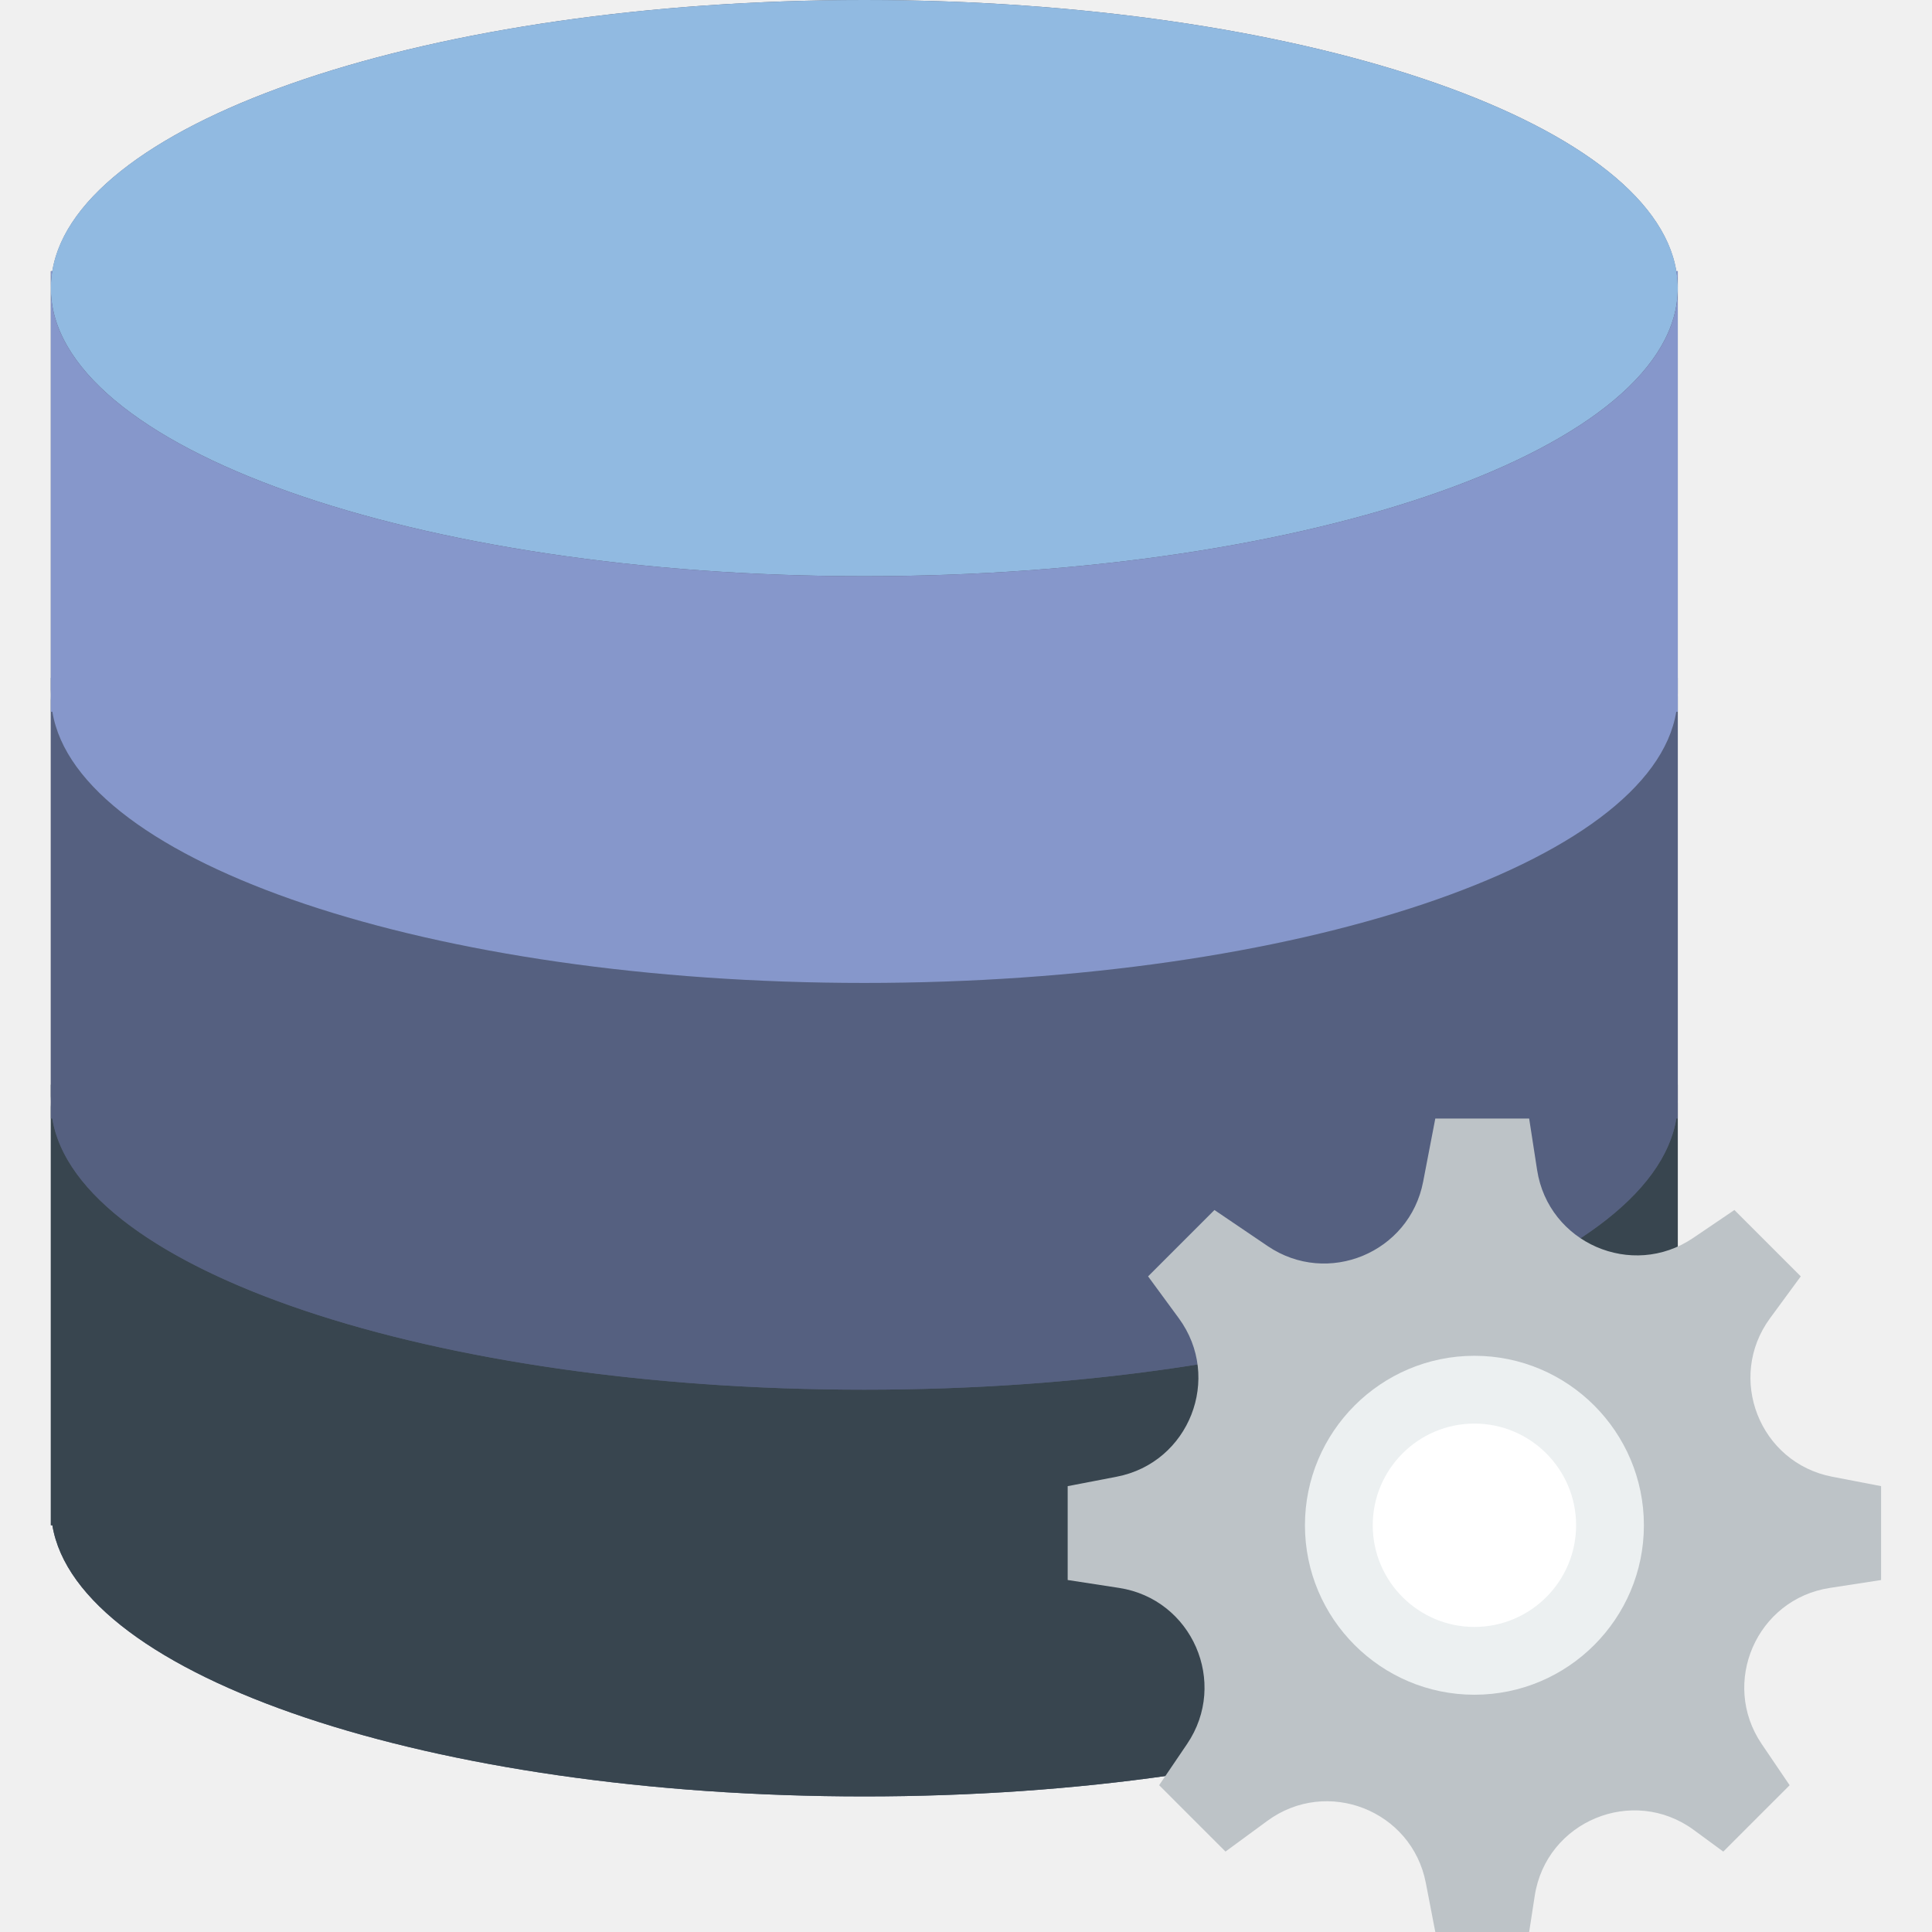
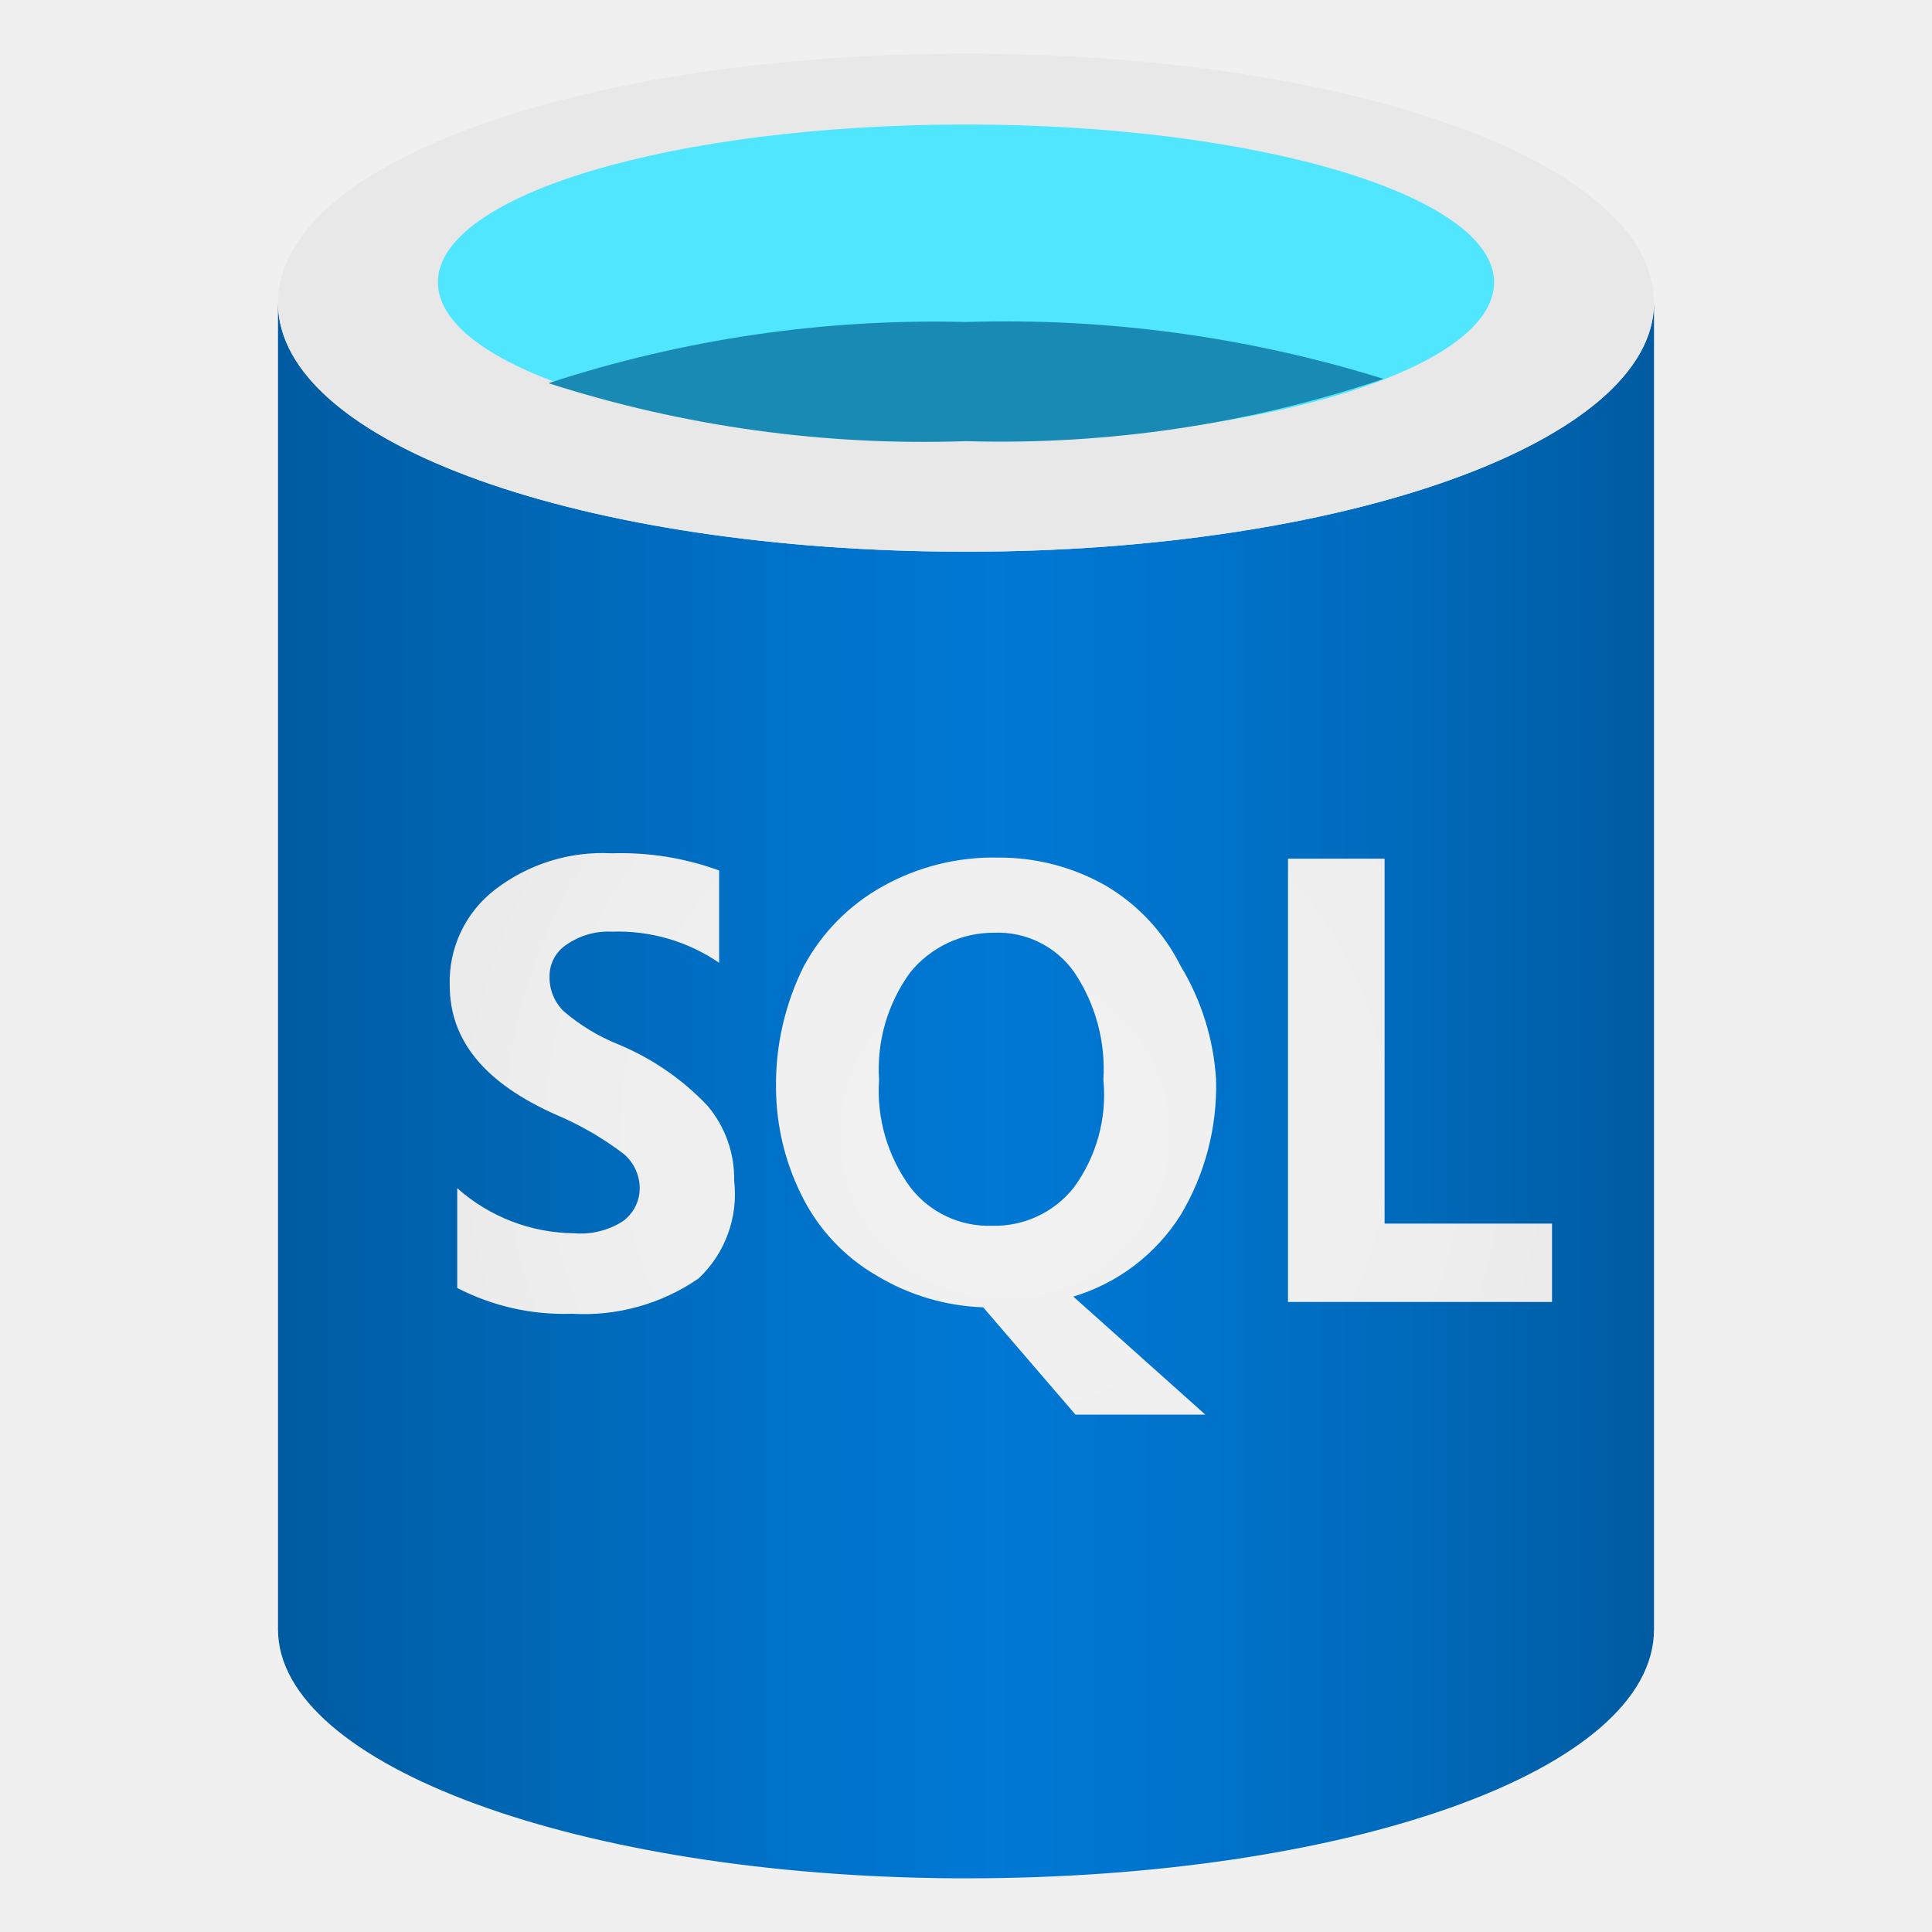
- <svg xmlns="http://www.w3.org/2000/svg" version="1.1" id="Capa_1" x="0px" y="0px" viewBox="0 0 57 57" style="enable-background:new 0 0 57 57;" xml:space="preserve">
-   <g>
-     <g>
-       <path style="fill:#545E73;" d="M49.455,8L49.455,8C48.724,3.538,38.281,0,25.5,0S2.276,3.538,1.545,8l0,0H1.5v0.5V20v0.5V21v11    v0.5V33v12h0.045c0.731,4.461,11.175,8,23.955,8s23.224-3.539,23.955-8H49.5V33v-0.5V32V21v-0.5V20V8.5V8H49.455z" />
-       <g>
-         <path style="fill:#38454F;" d="M25.5,41c-13.255,0-24-3.806-24-8.5V45h0.045c0.731,4.461,11.175,8,23.955,8     s23.224-3.539,23.955-8H49.5V32.5C49.5,37.194,38.755,41,25.5,41z" />
-         <path style="fill:#38454F;" d="M1.5,32v0.5c0-0.168,0.018-0.334,0.045-0.5H1.5z" />
-         <path style="fill:#38454F;" d="M49.455,32c0.027,0.166,0.045,0.332,0.045,0.5V32H49.455z" />
-       </g>
-       <g>
-         <path style="fill:#556080;" d="M25.5,29c-13.255,0-24-3.806-24-8.5V33h0.045c0.731,4.461,11.175,8,23.955,8     s23.224-3.539,23.955-8H49.5V20.5C49.5,25.194,38.755,29,25.5,29z" />
-         <path style="fill:#556080;" d="M1.5,20v0.5c0-0.168,0.018-0.334,0.045-0.5H1.5z" />
-         <path style="fill:#556080;" d="M49.455,20c0.027,0.166,0.045,0.332,0.045,0.5V20H49.455z" />
-       </g>
-       <ellipse style="fill:#91BAE1;" cx="25.5" cy="8.5" rx="24" ry="8.5" />
-       <g>
-         <path style="fill:#8697CB;" d="M25.5,17c-13.255,0-24-3.806-24-8.5V21h0.045c0.731,4.461,11.175,8,23.955,8     s23.224-3.539,23.955-8H49.5V8.5C49.5,13.194,38.755,17,25.5,17z" />
-         <path style="fill:#8697CB;" d="M1.5,8v0.5c0-0.168,0.018-0.334,0.045-0.5H1.5z" />
-         <path style="fill:#8697CB;" d="M49.455,8C49.482,8.166,49.5,8.332,49.5,8.5V8H49.455z" />
-       </g>
-     </g>
-     <g>
-       <path style="fill:#BDC3C7;" d="M55.5,43.846l-1.444-0.278c-2.143-0.412-3.125-2.916-1.835-4.675l0.907-1.236l-1.958-1.958    l-1.217,0.825c-1.806,1.224-4.272,0.148-4.604-2.008L45.115,33h-2.769l-0.359,1.865c-0.403,2.096-2.818,3.096-4.585,1.899    l-1.572-1.065l-1.958,1.958l0.907,1.236c1.29,1.76,0.308,4.263-1.835,4.675L31.5,43.846v2.769l1.515,0.233    c2.157,0.332,3.232,2.797,2.008,4.604l-0.825,1.217l1.958,1.958l1.236-0.907c1.76-1.29,4.263-0.308,4.675,1.835L42.346,57h2.769    l0.164-1.066c0.339-2.204,2.896-3.263,4.694-1.944l0.869,0.638l1.958-1.958l-0.825-1.217c-1.224-1.806-0.148-4.272,2.008-4.604    l1.515-0.233V43.846z" />
-       <g>
-         <circle style="fill:#FFFFFF;" cx="43.5" cy="45" r="4" />
-         <path style="fill:#ECF0F1;" d="M43.5,50c-2.757,0-5-2.243-5-5s2.243-5,5-5s5,2.243,5,5S46.257,50,43.5,50z M43.5,42     c-1.654,0-3,1.346-3,3s1.346,3,3,3s3-1.346,3-3S45.154,42,43.5,42z" />
-       </g>
-     </g>
-   </g>
-   <g>
- </g>
-   <g>
- </g>
-   <g>
- </g>
-   <g>
- </g>
-   <g>
- </g>
-   <g>
- </g>
-   <g>
- </g>
-   <g>
- </g>
-   <g>
- </g>
-   <g>
- </g>
-   <g>
- </g>
-   <g>
- </g>
-   <g>
- </g>
-   <g>
- </g>
-   <g>
- </g>
+ <svg xmlns="http://www.w3.org/2000/svg" id="a7c41816-c460-4394-bf0d-7d5af4f59c5d" width="18" height="18" viewBox="0 0 18 18">
+   <defs>
+     <linearGradient id="ab5214c3-3e17-4021-b3c2-de63248529d4" x1="2.59" y1="10.16" x2="15.41" y2="10.16" gradientUnits="userSpaceOnUse">
+       <stop offset="0" stop-color="#005ba1" />
+       <stop offset="0.07" stop-color="#0060a9" />
+       <stop offset="0.36" stop-color="#0071c8" />
+       <stop offset="0.52" stop-color="#0078d4" />
+       <stop offset="0.64" stop-color="#0074cd" />
+       <stop offset="0.82" stop-color="#006abb" />
+       <stop offset="1" stop-color="#005ba1" />
+     </linearGradient>
+     <radialGradient id="bd8cfab1-5dd6-4d45-ad3d-d0c2bffa7473" cx="9.36" cy="10.57" r="7.07" gradientUnits="userSpaceOnUse">
+       <stop offset="0" stop-color="#f2f2f2" />
+       <stop offset="0.58" stop-color="#eee" />
+       <stop offset="1" stop-color="#e6e6e6" />
+     </radialGradient>
+   </defs>
+   <path d="M9,5.14c-3.54,0-6.41-1-6.41-2.32V15.18c0,1.27,2.82,2.3,6.32,2.32H9c3.54,0,6.41-1,6.41-2.32V2.82C15.41,4.11,12.54,5.14,9,5.14Z" fill="url(#ab5214c3-3e17-4021-b3c2-de63248529d4)" />
+   <path d="M15.41,2.82c0,1.29-2.87,2.32-6.41,2.32s-6.41-1-6.41-2.32S5.46.5,9,.5s6.41,1,6.41,2.32" fill="#e8e8e8" />
+   <path d="M13.92,2.63c0,.82-2.21,1.48-4.92,1.48S4.08,3.45,4.08,2.63,6.29,1.16,9,1.16s4.92.66,4.92,1.47" fill="#50e6ff" />
+   <path d="M9,3a11.55,11.55,0,0,0-3.89.57A11.42,11.42,0,0,0,9,4.11a11.15,11.15,0,0,0,3.89-.58A11.84,11.84,0,0,0,9,3Z" fill="#198ab3" />
+   <path d="M12.9,11.4V8H12v4.13h2.46V11.4ZM5.76,9.73a1.83,1.83,0,0,1-.51-.31.44.44,0,0,1-.13-.32.35.35,0,0,1,.16-.3.68.68,0,0,1,.42-.12,1.67,1.67,0,0,1,1,.29V8.11a2.67,2.67,0,0,0-1-.16,1.64,1.64,0,0,0-1.09.34,1.08,1.08,0,0,0-.42.89c0,.51.32.91,1,1.21a2.88,2.88,0,0,1,.62.36.42.42,0,0,1,.15.32.38.38,0,0,1-.16.31.73.73,0,0,1-.45.11,1.66,1.66,0,0,1-1.09-.42V12a2.17,2.17,0,0,0,1.07.24,1.88,1.88,0,0,0,1.18-.33A1.08,1.08,0,0,0,6.84,11a1.05,1.05,0,0,0-.25-.7A2.42,2.42,0,0,0,5.76,9.73ZM11,11.32a2.34,2.34,0,0,0,.33-1.26A2.32,2.32,0,0,0,11,9a1.81,1.81,0,0,0-.7-.75,2,2,0,0,0-1-.26,2.11,2.11,0,0,0-1.08.27A1.86,1.86,0,0,0,7.49,9a2.46,2.46,0,0,0-.26,1.14,2.26,2.26,0,0,0,.24,1,1.76,1.76,0,0,0,.69.74,2.06,2.06,0,0,0,1,.3l.86,1h1.21L10,12.08A1.79,1.79,0,0,0,11,11.32ZM10,11.07a.94.94,0,0,1-.76.35.92.92,0,0,1-.76-.36,1.52,1.52,0,0,1-.29-1,1.53,1.53,0,0,1,.29-1,1,1,0,0,1,.78-.37.87.87,0,0,1,.75.37,1.62,1.62,0,0,1,.27,1A1.46,1.46,0,0,1,10,11.07Z" fill="url(#bd8cfab1-5dd6-4d45-ad3d-d0c2bffa7473)" />
</svg>
